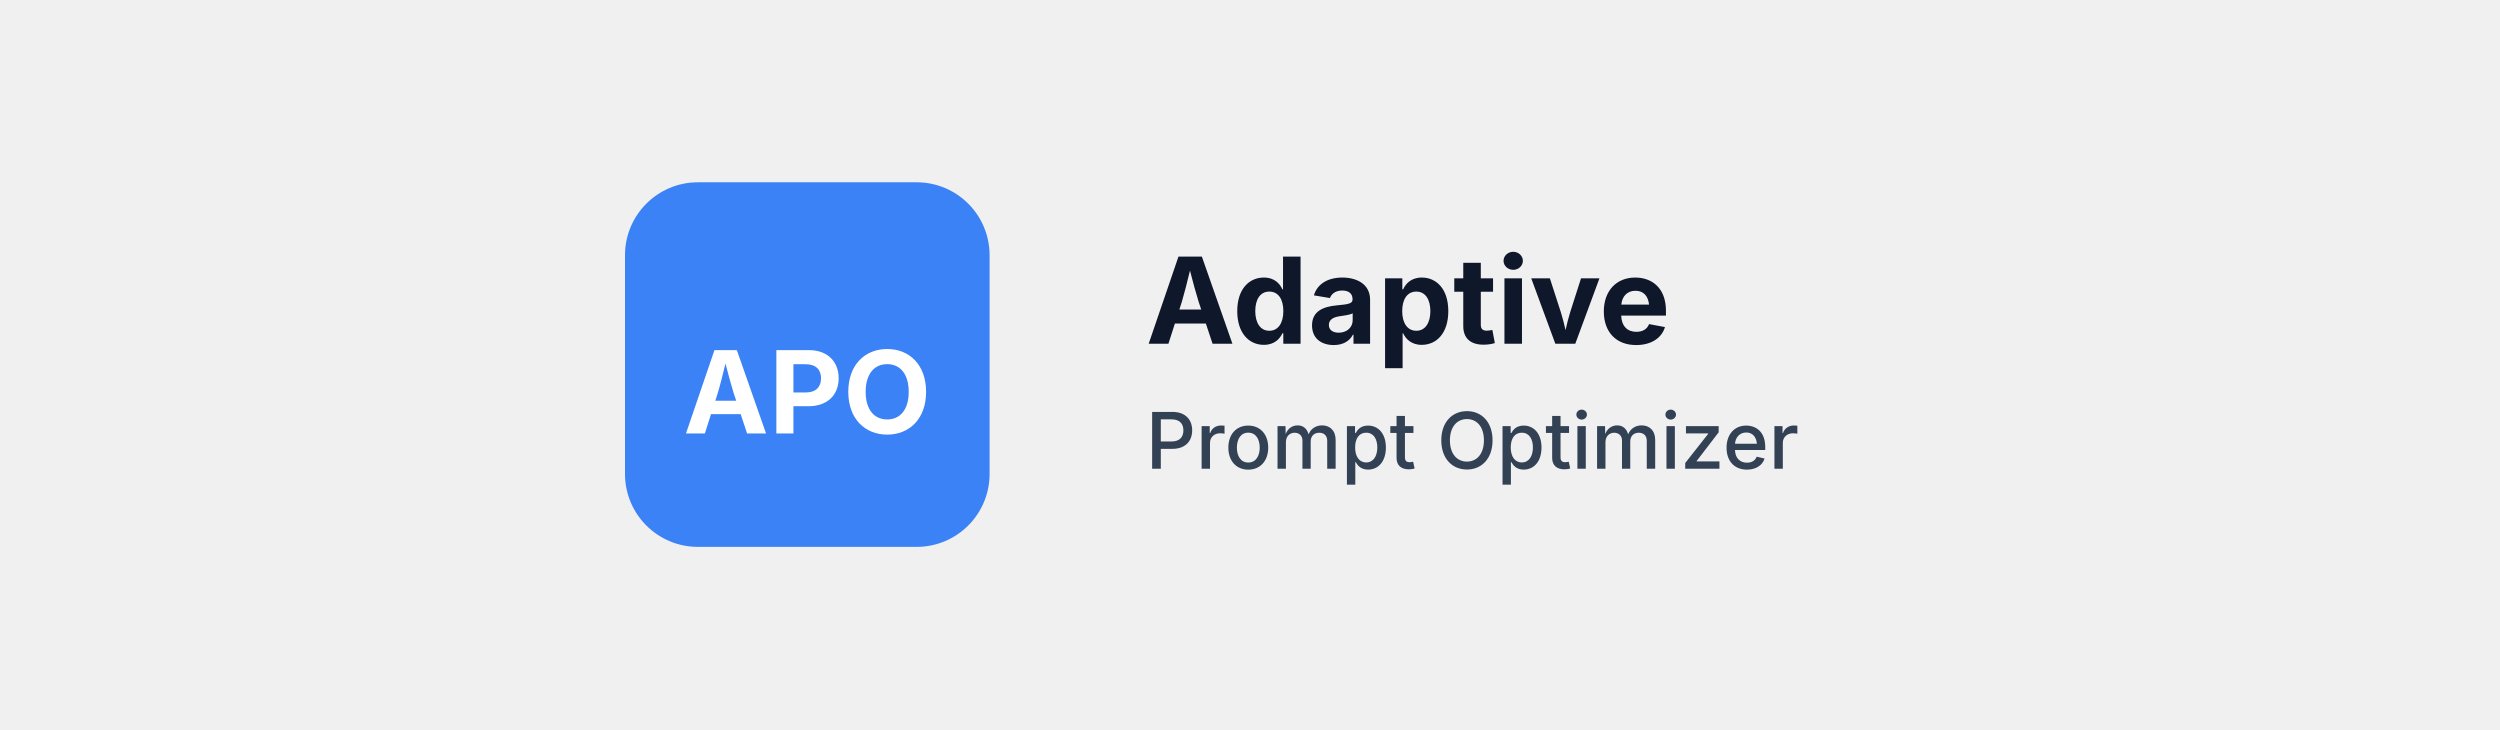
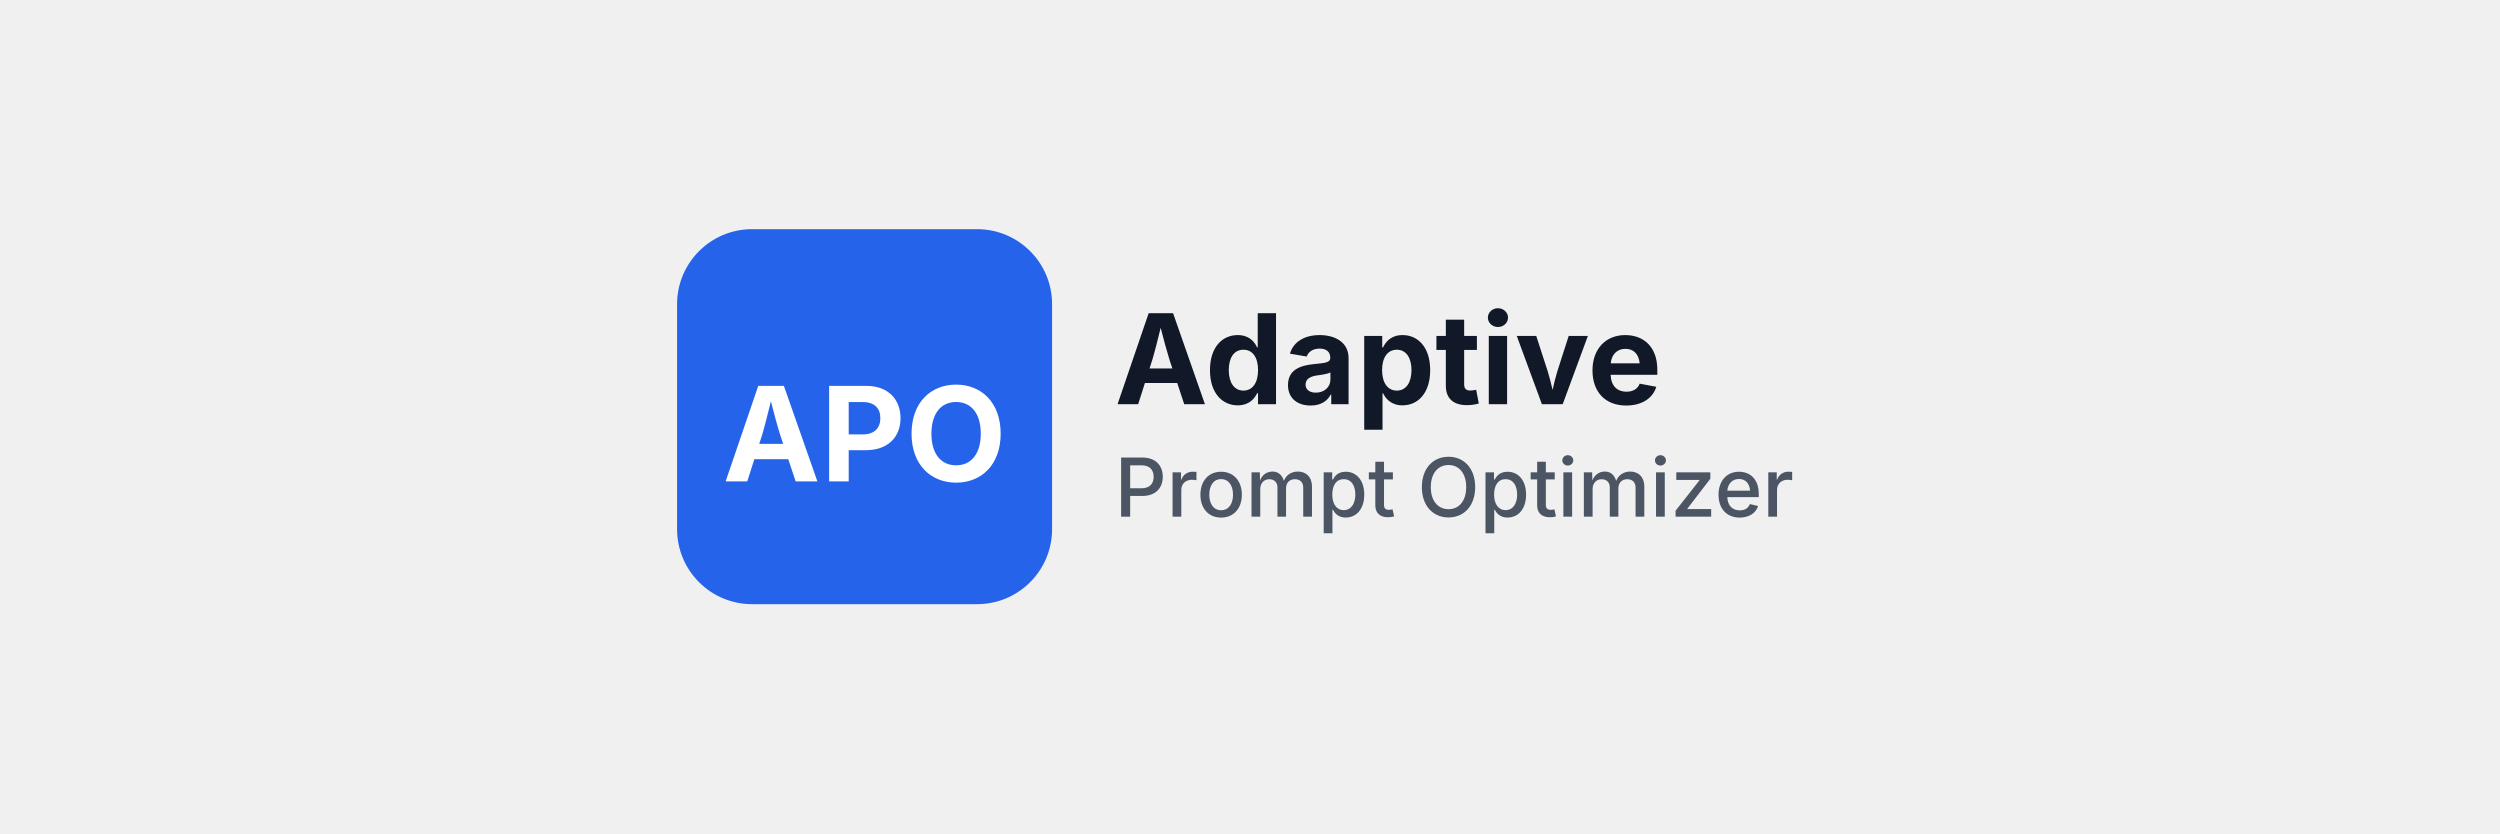
- <svg xmlns="http://www.w3.org/2000/svg" width="960" height="280" viewBox="0 0 960 280" fill="none">
-   <rect width="960" height="280" fill="none" />
-   <g transform="translate(480,140)" text-rendering="geometricPrecision">
-     <rect x="-240" y="-70" width="140" height="140" rx="28" fill="#3B82F6" />
-     <text x="-170" y="10" text-anchor="middle" dominant-baseline="middle" font-family="Inter, system-ui, -apple-system, 'Segoe UI', Roboto, Helvetica, Arial, sans-serif" font-weight="700" font-size="44" fill="#FFFFFF">APO</text>
-     <g transform="translate(-40,0)">
-       <text x="0" y="-8" font-family="Inter, system-ui, -apple-system, 'Segoe UI', Roboto, Helvetica, Arial, sans-serif" font-weight="700" font-size="46" fill="#0f172a">Adaptive</text>
-       <text x="0" y="40" font-family="Inter, system-ui, -apple-system, 'Segoe UI', Roboto, Helvetica, Arial, sans-serif" font-weight="500" font-size="30" fill="#334155">Prompt Optimizer</text>
+ <svg xmlns="http://www.w3.org/2000/svg" width="720" height="240" viewBox="0 0 720 240" fill="none">
+   <rect width="720" height="240" fill="none" />
+   <g transform="translate(375,120) scale(0.9)" text-rendering="geometricPrecision">
+     <rect x="-200" y="-60" width="120" height="120" rx="24" fill="#2563EB" />
+     <text x="-140" y="5" text-anchor="middle" dominant-baseline="middle" font-family="Inter, system-ui, -apple-system, 'Segoe UI', Roboto, Helvetica, Arial, sans-serif" font-weight="700" font-size="42" fill="#FFFFFF">APO</text>
+     <g transform="translate(-60,0)">
+       <text x="0" y="-4" font-family="Inter, system-ui, -apple-system, 'Segoe UI', Roboto, Helvetica, Arial, sans-serif" font-weight="700" font-size="40" fill="#111827">Adaptive</text>
+       <text x="0" y="32" font-family="Inter, system-ui, -apple-system, 'Segoe UI', Roboto, Helvetica, Arial, sans-serif" font-weight="500" font-size="26" fill="#4B5563">Prompt Optimizer</text>
    </g>
  </g>
</svg>
